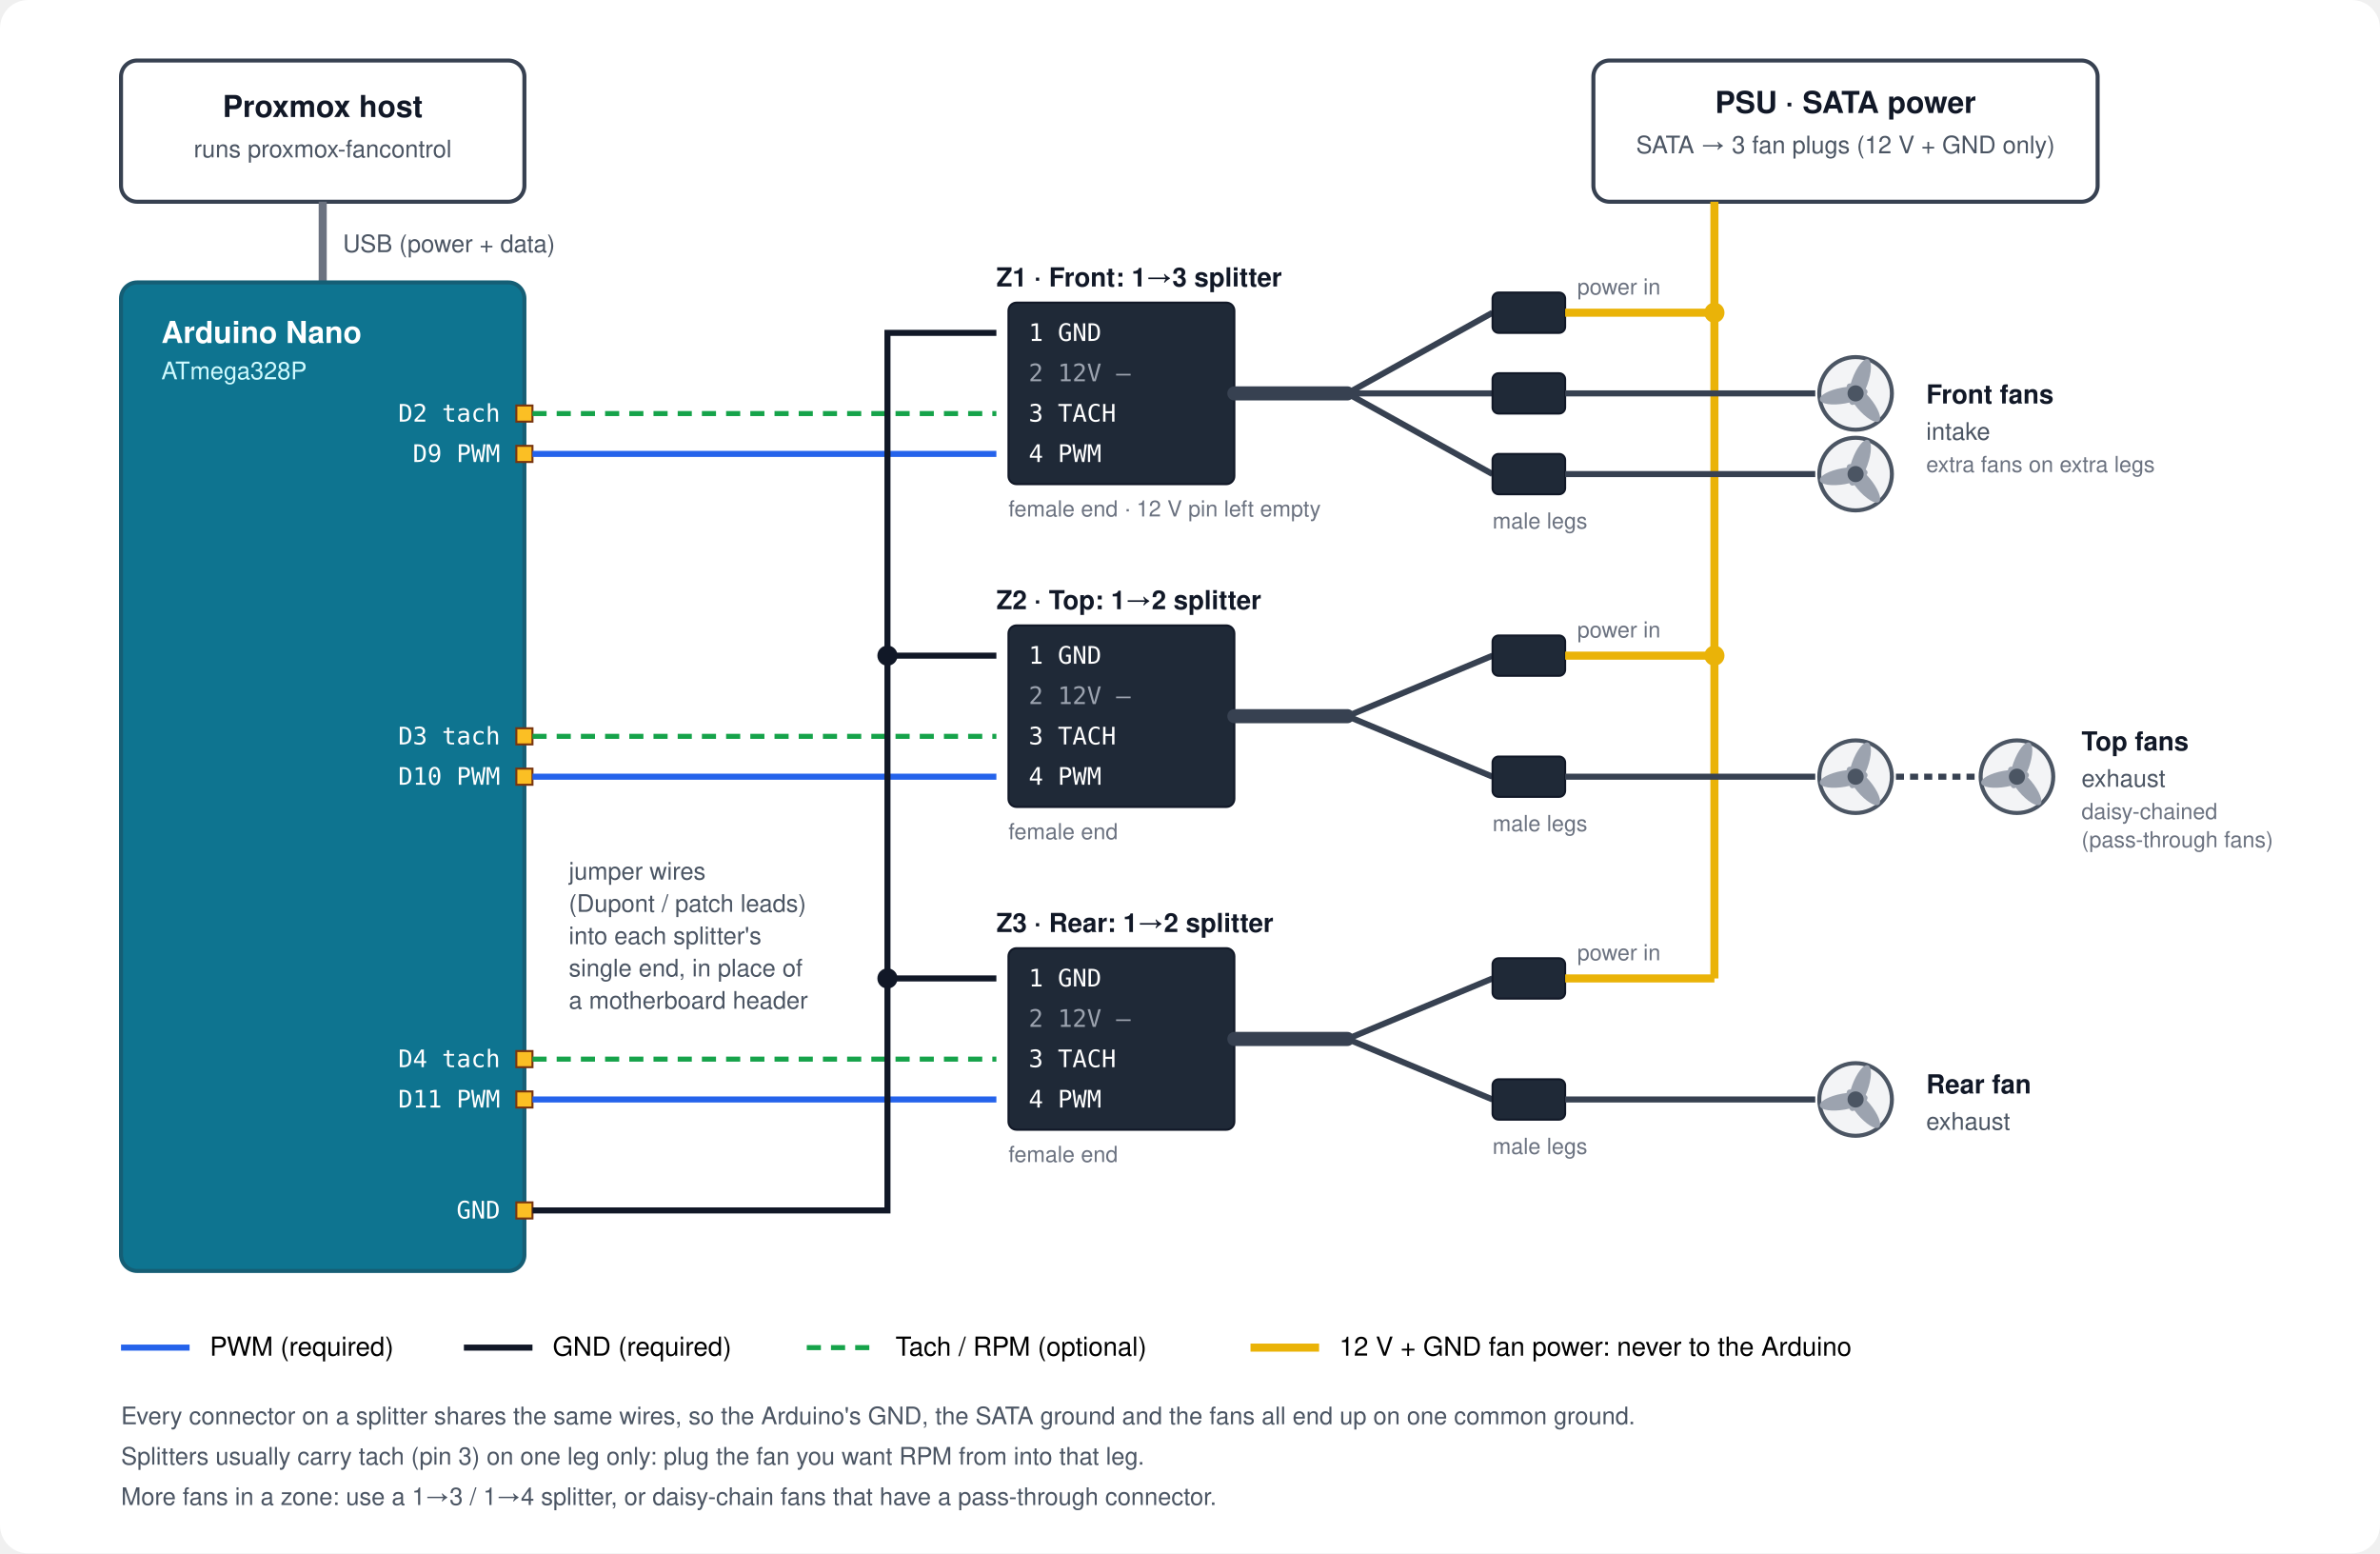
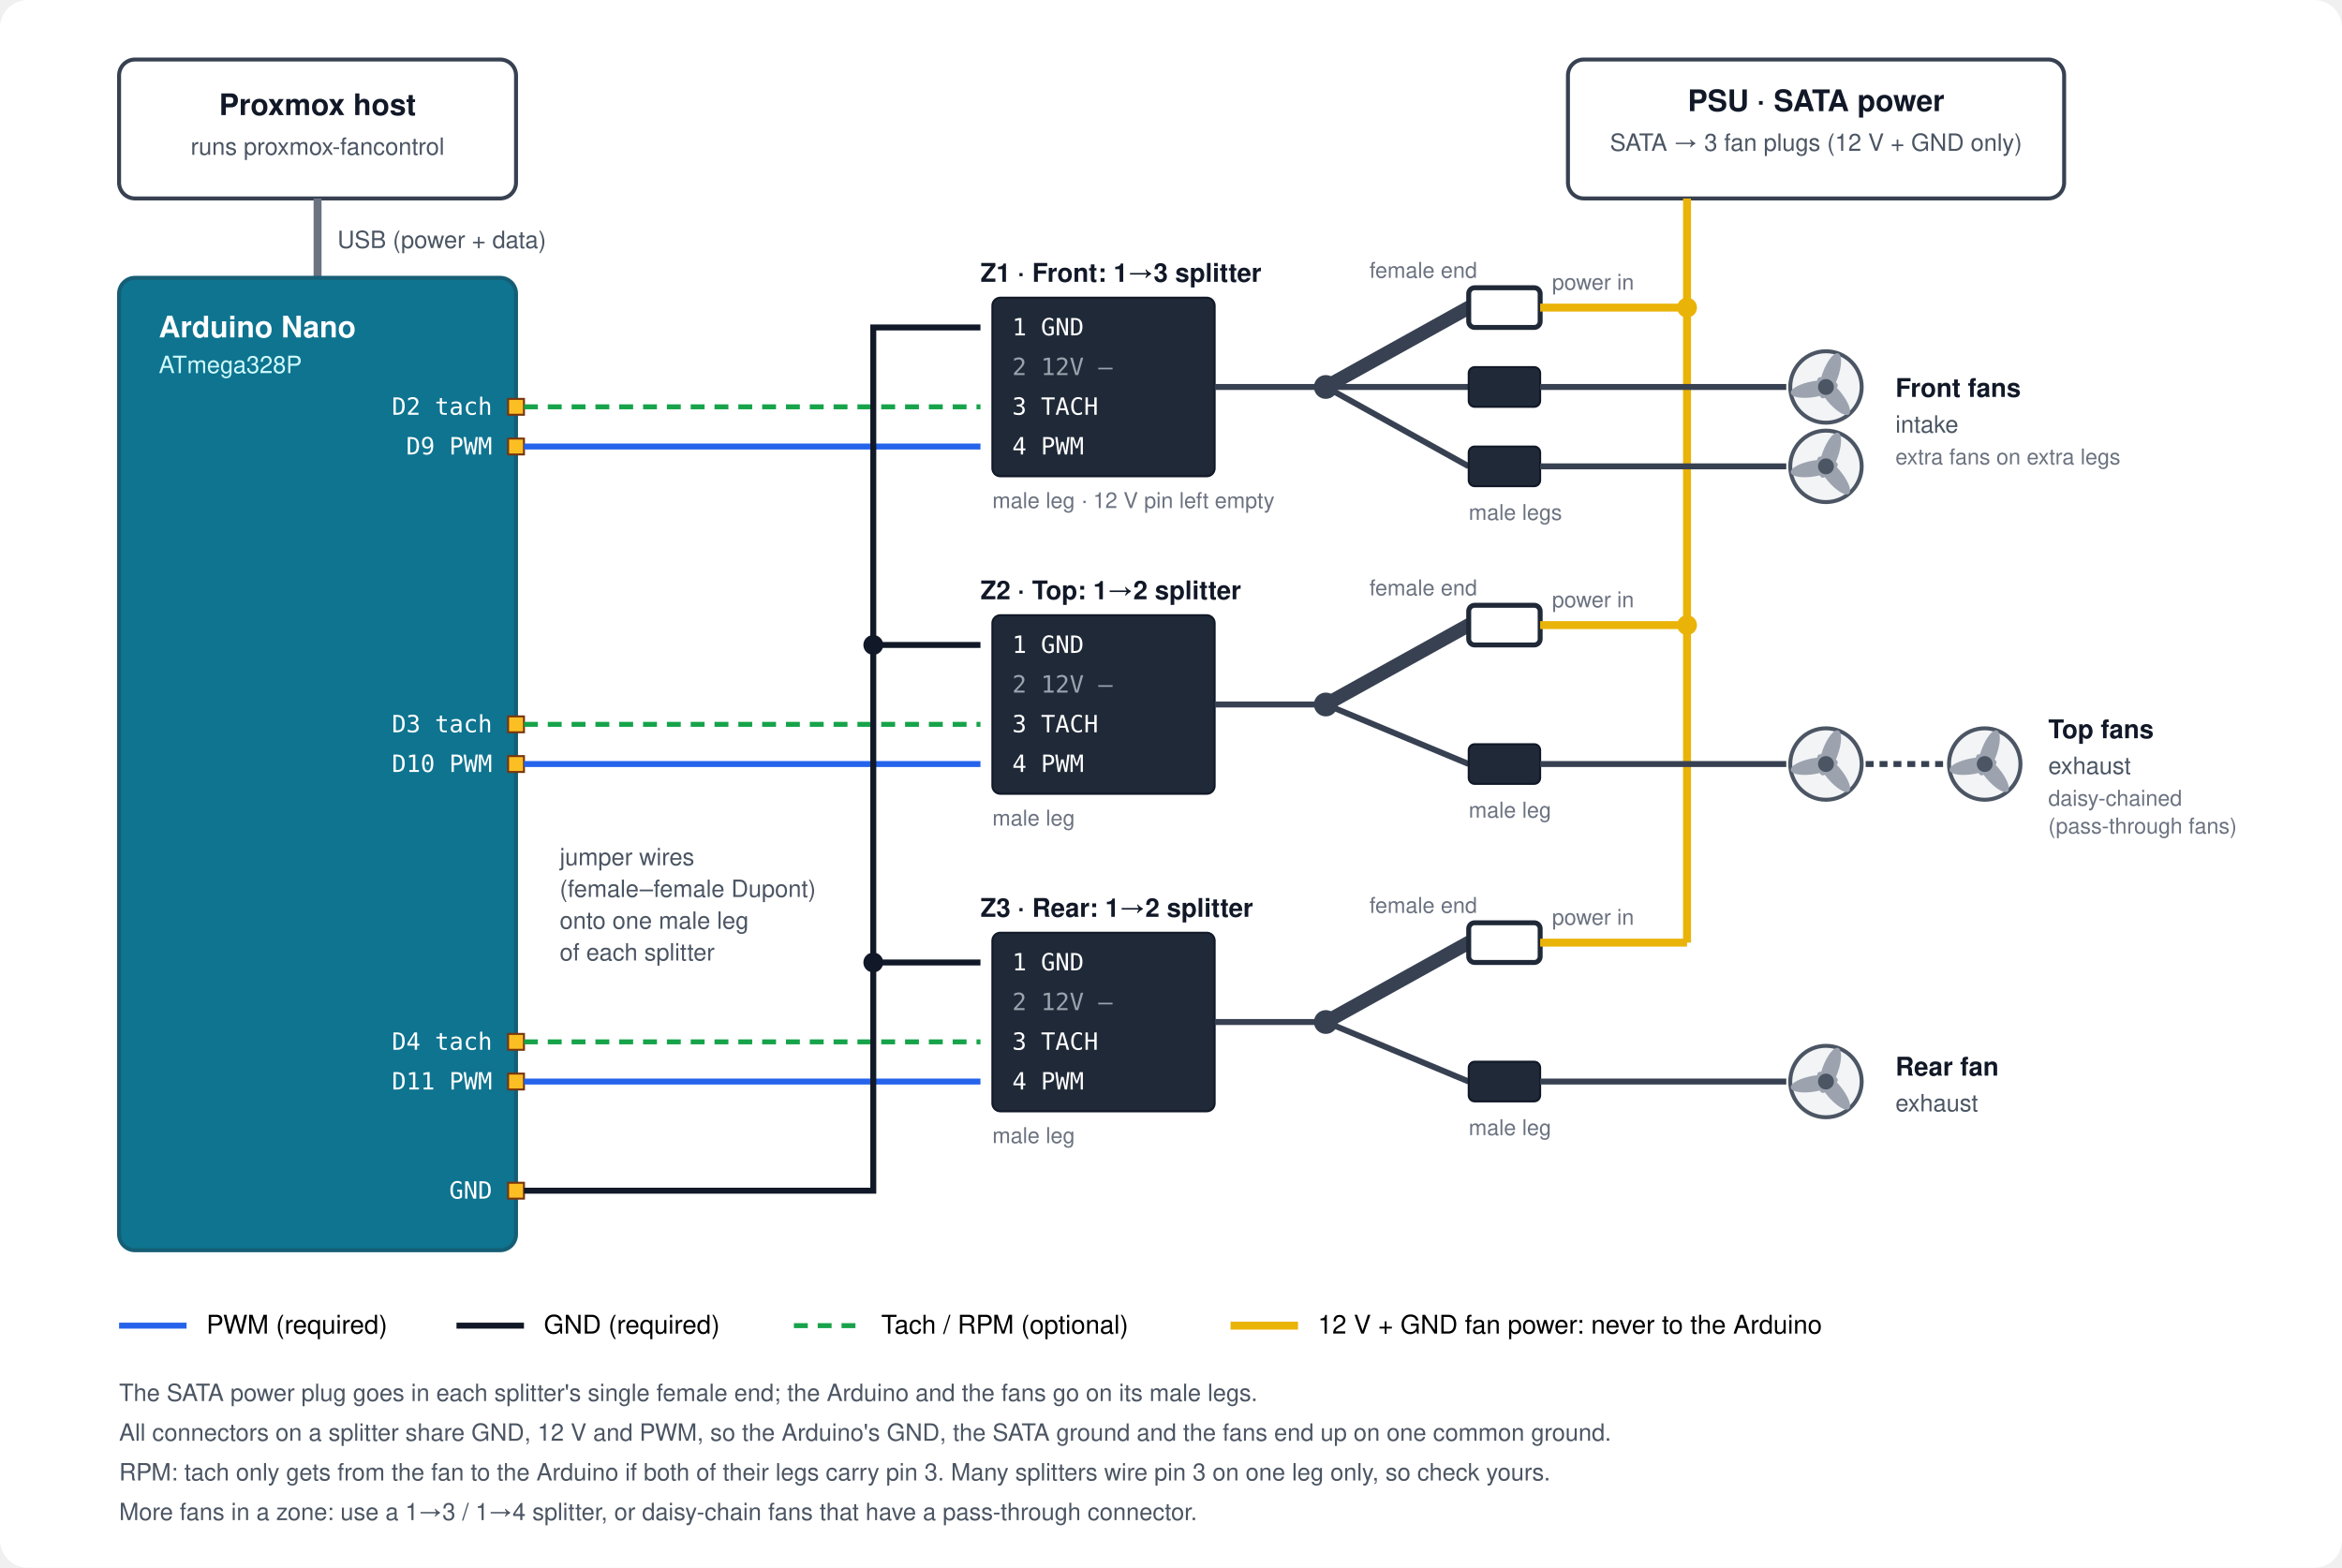
- <svg xmlns="http://www.w3.org/2000/svg" width="1180" height="770" viewBox="0 0 1180 770" font-family="-apple-system, 'Segoe UI', Helvetica, Arial, sans-serif" font-size="13">
+ <svg xmlns="http://www.w3.org/2000/svg" width="1180" height="790" viewBox="0 0 1180 790" font-family="-apple-system, 'Segoe UI', Helvetica, Arial, sans-serif" font-size="13">
  <defs>
    <symbol id="fan" viewBox="-20 -20 40 40">
      <circle r="18" fill="#f3f4f6" stroke="#4b5563" stroke-width="2" />
      <g fill="#9ca3af">
        <ellipse rx="4" ry="12" transform="rotate(20) translate(0 -6)" />
        <ellipse rx="4" ry="12" transform="rotate(140) translate(0 -6)" />
        <ellipse rx="4" ry="12" transform="rotate(260) translate(0 -6)" />
      </g>
      <circle r="4" fill="#4b5563" />
    </symbol>
    <style>
      .box   { fill: #ffffff; stroke: #374151; stroke-width: 2; }
      .title { font-weight: 700; font-size: 15px; fill: #111827; }
      .sub   { fill: #4b5563; font-size: 12px; }
      .tiny  { fill: #6b7280; font-size: 11px; }
      .zone  { font-weight: 700; font-size: 13px; fill: #111827; }
      .pin   { fill: #ffffff; font-size: 12px; font-family: ui-monospace, Consolas, monospace; }
      .pinNC { fill: #9ca3af; font-size: 12px; font-family: ui-monospace, Consolas, monospace; }
      .pwm   { stroke: #2563eb; stroke-width: 3; fill: none; }
      .gnd   { stroke: #111827; stroke-width: 3; fill: none; }
      .tach  { stroke: #16a34a; stroke-width: 2.5; fill: none; stroke-dasharray: 7 5; }
      .v12   { stroke: #eab308; stroke-width: 4; fill: none; }
      .usb   { stroke: #6b7280; stroke-width: 4; fill: none; }
      .cable { stroke: #374151; stroke-width: 7; fill: none; stroke-linecap: round; }
      .leg   { stroke: #374151; stroke-width: 3; fill: none; }
      .conn  { fill: #1f2937; stroke: #111827; stroke-width: 1; }
+       .fend  { fill: #ffffff; stroke: #1f2937; stroke-width: 2.5; }
    </style>
  </defs>
-   <rect x="0" y="0" width="1180" height="770" rx="14" fill="#ffffff" />
+   <rect x="0" y="0" width="1180" height="790" rx="14" fill="#ffffff" />
  <rect class="box" x="60" y="30" width="200" height="70" rx="8" />
  <text class="title" x="160" y="58" text-anchor="middle">Proxmox host</text>
  <text class="sub" x="160" y="78" text-anchor="middle">runs proxmox-fancontrol</text>
  <path class="usb" d="M160 100 V140" />
  <text class="sub" x="170" y="125">USB (power + data)</text>
  <rect x="60" y="140" width="200" height="490" rx="8" fill="#0e7490" stroke="#155e75" stroke-width="2" />
  <text x="80" y="170" font-weight="700" font-size="15" fill="#ffffff">Arduino Nano</text>
  <text x="80" y="188" font-size="12" fill="#cffafe">ATmega328P</text>
  <g font-family="ui-monospace, Consolas, monospace" font-size="12" fill="#ffffff" text-anchor="end">
    <text x="248" y="209">D2  tach</text>
    <text x="248" y="229">D9  PWM</text>
    <text x="248" y="369">D3  tach</text>
    <text x="248" y="389">D10 PWM</text>
    <text x="248" y="529">D4  tach</text>
    <text x="248" y="549">D11 PWM</text>
    <text x="248" y="604">GND</text>
  </g>
  <g fill="#fbbf24" stroke="#78350f" stroke-width="1">
    <rect x="256" y="201" width="8" height="8" />
    <rect x="256" y="221" width="8" height="8" />
    <rect x="256" y="361" width="8" height="8" />
    <rect x="256" y="381" width="8" height="8" />
    <rect x="256" y="521" width="8" height="8" />
    <rect x="256" y="541" width="8" height="8" />
    <rect x="256" y="596" width="8" height="8" />
  </g>
  <path class="tach" d="M264 205 H494" />
  <path class="pwm" d="M264 225 H494" />
  <path class="tach" d="M264 365 H494" />
  <path class="pwm" d="M264 385 H494" />
  <path class="tach" d="M264 525 H494" />
  <path class="pwm" d="M264 545 H494" />
  <path class="gnd" d="M264 600 H440 V165 H494 M440 325 H494 M440 485 H494" />
  <circle cx="440" cy="325" r="5" fill="#111827" />
  <circle cx="440" cy="485" r="5" fill="#111827" />
  <text class="sub" x="282" y="436">jumper wires</text>
-   <text class="sub" x="282" y="452">(Dupont / patch leads)</text>
-   <text class="sub" x="282" y="468">into each splitter's</text>
-   <text class="sub" x="282" y="484">single end, in place of</text>
-   <text class="sub" x="282" y="500">a motherboard header</text>
-   <g id="ends">
-     <text class="zone" x="494" y="142">Z1 · Front: 1→3 splitter</text>
-     <text class="zone" x="494" y="302">Z2 · Top: 1→2 splitter</text>
-     <text class="zone" x="494" y="462">Z3 · Rear: 1→2 splitter</text>
+   <text class="sub" x="282" y="452">(female–female Dupont)</text>
+   <text class="sub" x="282" y="468">onto one male leg</text>
+   <text class="sub" x="282" y="484">of each splitter</text>
+   <text class="zone" x="494" y="142">Z1 · Front: 1→3 splitter</text>
+   <text class="zone" x="494" y="302">Z2 · Top: 1→2 splitter</text>
+   <text class="zone" x="494" y="462">Z3 · Rear: 1→2 splitter</text>
+   <rect class="conn" x="500" y="150" width="112" height="90" rx="4" />
+   <rect class="conn" x="500" y="310" width="112" height="90" rx="4" />
+   <rect class="conn" x="500" y="470" width="112" height="90" rx="4" />
+   <g>
+     <text class="pin" x="510" y="169">1 GND</text>
+     <text class="pinNC" x="510" y="189">2 12V  —</text>
+     <text class="pin" x="510" y="209">3 TACH</text>
+     <text class="pin" x="510" y="229">4 PWM</text>
+     <text class="pin" x="510" y="329">1 GND</text>
+     <text class="pinNC" x="510" y="349">2 12V  —</text>
+     <text class="pin" x="510" y="369">3 TACH</text>
+     <text class="pin" x="510" y="389">4 PWM</text>
+     <text class="pin" x="510" y="489">1 GND</text>
+     <text class="pinNC" x="510" y="509">2 12V  —</text>
+     <text class="pin" x="510" y="529">3 TACH</text>
+     <text class="pin" x="510" y="549">4 PWM</text>
  </g>
-   <g>
-     <rect class="conn" x="500" y="150" width="112" height="90" rx="4" />
-     <rect class="conn" x="500" y="310" width="112" height="90" rx="4" />
-     <rect class="conn" x="500" y="470" width="112" height="90" rx="4" />
-     <g id="pins">
-       <text class="pin" x="510" y="169">1 GND</text>
-       <text class="pinNC" x="510" y="189">2 12V  —</text>
-       <text class="pin" x="510" y="209">3 TACH</text>
-       <text class="pin" x="510" y="229">4 PWM</text>
-       <text class="pin" x="510" y="329">1 GND</text>
-       <text class="pinNC" x="510" y="349">2 12V  —</text>
-       <text class="pin" x="510" y="369">3 TACH</text>
-       <text class="pin" x="510" y="389">4 PWM</text>
-       <text class="pin" x="510" y="489">1 GND</text>
-       <text class="pinNC" x="510" y="509">2 12V  —</text>
-       <text class="pin" x="510" y="529">3 TACH</text>
-       <text class="pin" x="510" y="549">4 PWM</text>
-     </g>
-   </g>
-   <text class="tiny" x="500" y="256">female end · 12 V pin left empty</text>
-   <text class="tiny" x="500" y="416">female end</text>
-   <text class="tiny" x="500" y="576">female end</text>
-   <text class="tiny" x="740" y="262">male legs</text>
-   <text class="tiny" x="740" y="412">male legs</text>
-   <text class="tiny" x="740" y="572">male legs</text>
-   <path class="cable" d="M612 195 H668" />
-   <path class="leg" d="M668 195 L740 155 M668 195 H740 M668 195 L740 235" />
-   <path class="cable" d="M612 355 H668" />
-   <path class="leg" d="M668 355 L740 325 M668 355 L740 385" />
-   <path class="cable" d="M612 515 H668" />
-   <path class="leg" d="M668 515 L740 485 M668 515 L740 545" />
+   <text class="tiny" x="500" y="256">male leg · 12 V pin left empty</text>
+   <text class="tiny" x="500" y="416">male leg</text>
+   <text class="tiny" x="500" y="576">male leg</text>
+   <path class="leg" d="M612 195 H668" />
+   <circle cx="668" cy="195" r="6" fill="#374151" />
+   <path class="cable" d="M668 195 L740 155" />
+   <path class="leg" d="M668 195 H740 M668 195 L740 235" />
+   <path class="leg" d="M612 355 H668" />
+   <circle cx="668" cy="355" r="6" fill="#374151" />
+   <path class="cable" d="M668 355 L740 315" />
+   <path class="leg" d="M668 355 L740 385" />
+   <path class="leg" d="M612 515 H668" />
+   <circle cx="668" cy="515" r="6" fill="#374151" />
+   <path class="cable" d="M668 515 L740 475" />
+   <path class="leg" d="M668 515 L740 545" />
+   <rect class="fend" x="740" y="145" width="36" height="20" rx="3" />
+   <rect class="fend" x="740" y="305" width="36" height="20" rx="3" />
+   <rect class="fend" x="740" y="465" width="36" height="20" rx="3" />
  <g class="conn">
-     <rect x="740" y="145" width="36" height="20" rx="3" />
    <rect x="740" y="185" width="36" height="20" rx="3" />
    <rect x="740" y="225" width="36" height="20" rx="3" />
-     <rect x="740" y="315" width="36" height="20" rx="3" />
    <rect x="740" y="375" width="36" height="20" rx="3" />
-     <rect x="740" y="475" width="36" height="20" rx="3" />
    <rect x="740" y="535" width="36" height="20" rx="3" />
  </g>
+   <text class="tiny" x="690" y="140">female end</text>
+   <text class="tiny" x="690" y="300">female end</text>
+   <text class="tiny" x="690" y="460">female end</text>
+   <text class="tiny" x="740" y="262">male legs</text>
+   <text class="tiny" x="740" y="412">male leg</text>
+   <text class="tiny" x="740" y="572">male leg</text>
  <rect class="box" x="790" y="30" width="250" height="70" rx="8" />
  <text class="title" x="915" y="56" text-anchor="middle">PSU · SATA power</text>
  <text class="sub" x="915" y="76" text-anchor="middle">SATA → 3 fan plugs (12 V + GND only)</text>
-   <path class="v12" d="M850 100 V485" />
-   <path class="v12" d="M776 155 H850 M776 325 H850 M776 485 H850" />
+   <path class="v12" d="M850 100 V475" />
+   <path class="v12" d="M776 155 H850 M776 315 H850 M776 475 H850" />
  <circle cx="850" cy="155" r="5" fill="#eab308" />
-   <circle cx="850" cy="325" r="5" fill="#eab308" />
+   <circle cx="850" cy="315" r="5" fill="#eab308" />
  <text class="tiny" x="782" y="146">power in</text>
-   <text class="tiny" x="782" y="316">power in</text>
-   <text class="tiny" x="782" y="476">power in</text>
+   <text class="tiny" x="782" y="306">power in</text>
+   <text class="tiny" x="782" y="466">power in</text>
  <path class="leg" d="M776 195 H900 M776 235 H900" />
  <use href="#fan" x="900" y="175" width="40" height="40" />
  <use href="#fan" x="900" y="215" width="40" height="40" />
  <text class="zone" x="955" y="200">Front fans</text>
  <text class="sub" x="955" y="218">intake</text>
  <text class="tiny" x="955" y="234">extra fans on extra legs</text>
  <path class="leg" d="M776 385 H900" />
  <use href="#fan" x="900" y="365" width="40" height="40" />
  <path class="leg" d="M940 385 H980" stroke-dasharray="4 3" />
  <use href="#fan" x="980" y="365" width="40" height="40" />
  <text class="zone" x="1032" y="372">Top fans</text>
  <text class="sub" x="1032" y="390">exhaust</text>
  <text class="tiny" x="1032" y="406">daisy-chained</text>
  <text class="tiny" x="1032" y="420">(pass-through fans)</text>
  <path class="leg" d="M776 545 H900" />
  <use href="#fan" x="900" y="525" width="40" height="40" />
  <text class="zone" x="955" y="542">Rear fan</text>
  <text class="sub" x="955" y="560">exhaust</text>
  <g transform="translate(60 668)">
    <path class="pwm" d="M0 0 H34" />
    <text x="44" y="4">PWM (required)</text>
    <path class="gnd" d="M170 0 H204" />
    <text x="214" y="4">GND (required)</text>
    <path class="tach" d="M340 0 H374" />
    <text x="384" y="4">Tach / RPM (optional)</text>
    <path class="v12" d="M560 0 H594" />
    <text x="604" y="4">12 V + GND fan power: never to the Arduino</text>
  </g>
-   <text class="sub" x="60" y="706">Every connector on a splitter shares the same wires, so the Arduino's GND, the SATA ground and the fans all end up on one common ground.</text>
-   <text class="sub" x="60" y="726">Splitters usually carry tach (pin 3) on one leg only: plug the fan you want RPM from into that leg.</text>
-   <text class="sub" x="60" y="746">More fans in a zone: use a 1→3 / 1→4 splitter, or daisy-chain fans that have a pass-through connector.</text>
+   <text class="sub" x="60" y="706">The SATA power plug goes in each splitter's single female end; the Arduino and the fans go on its male legs.</text>
+   <text class="sub" x="60" y="726">All connectors on a splitter share GND, 12 V and PWM, so the Arduino's GND, the SATA ground and the fans end up on one common ground.</text>
+   <text class="sub" x="60" y="746">RPM: tach only gets from the fan to the Arduino if both of their legs carry pin 3. Many splitters wire pin 3 on one leg only, so check yours.</text>
+   <text class="sub" x="60" y="766">More fans in a zone: use a 1→3 / 1→4 splitter, or daisy-chain fans that have a pass-through connector.</text>
</svg>
